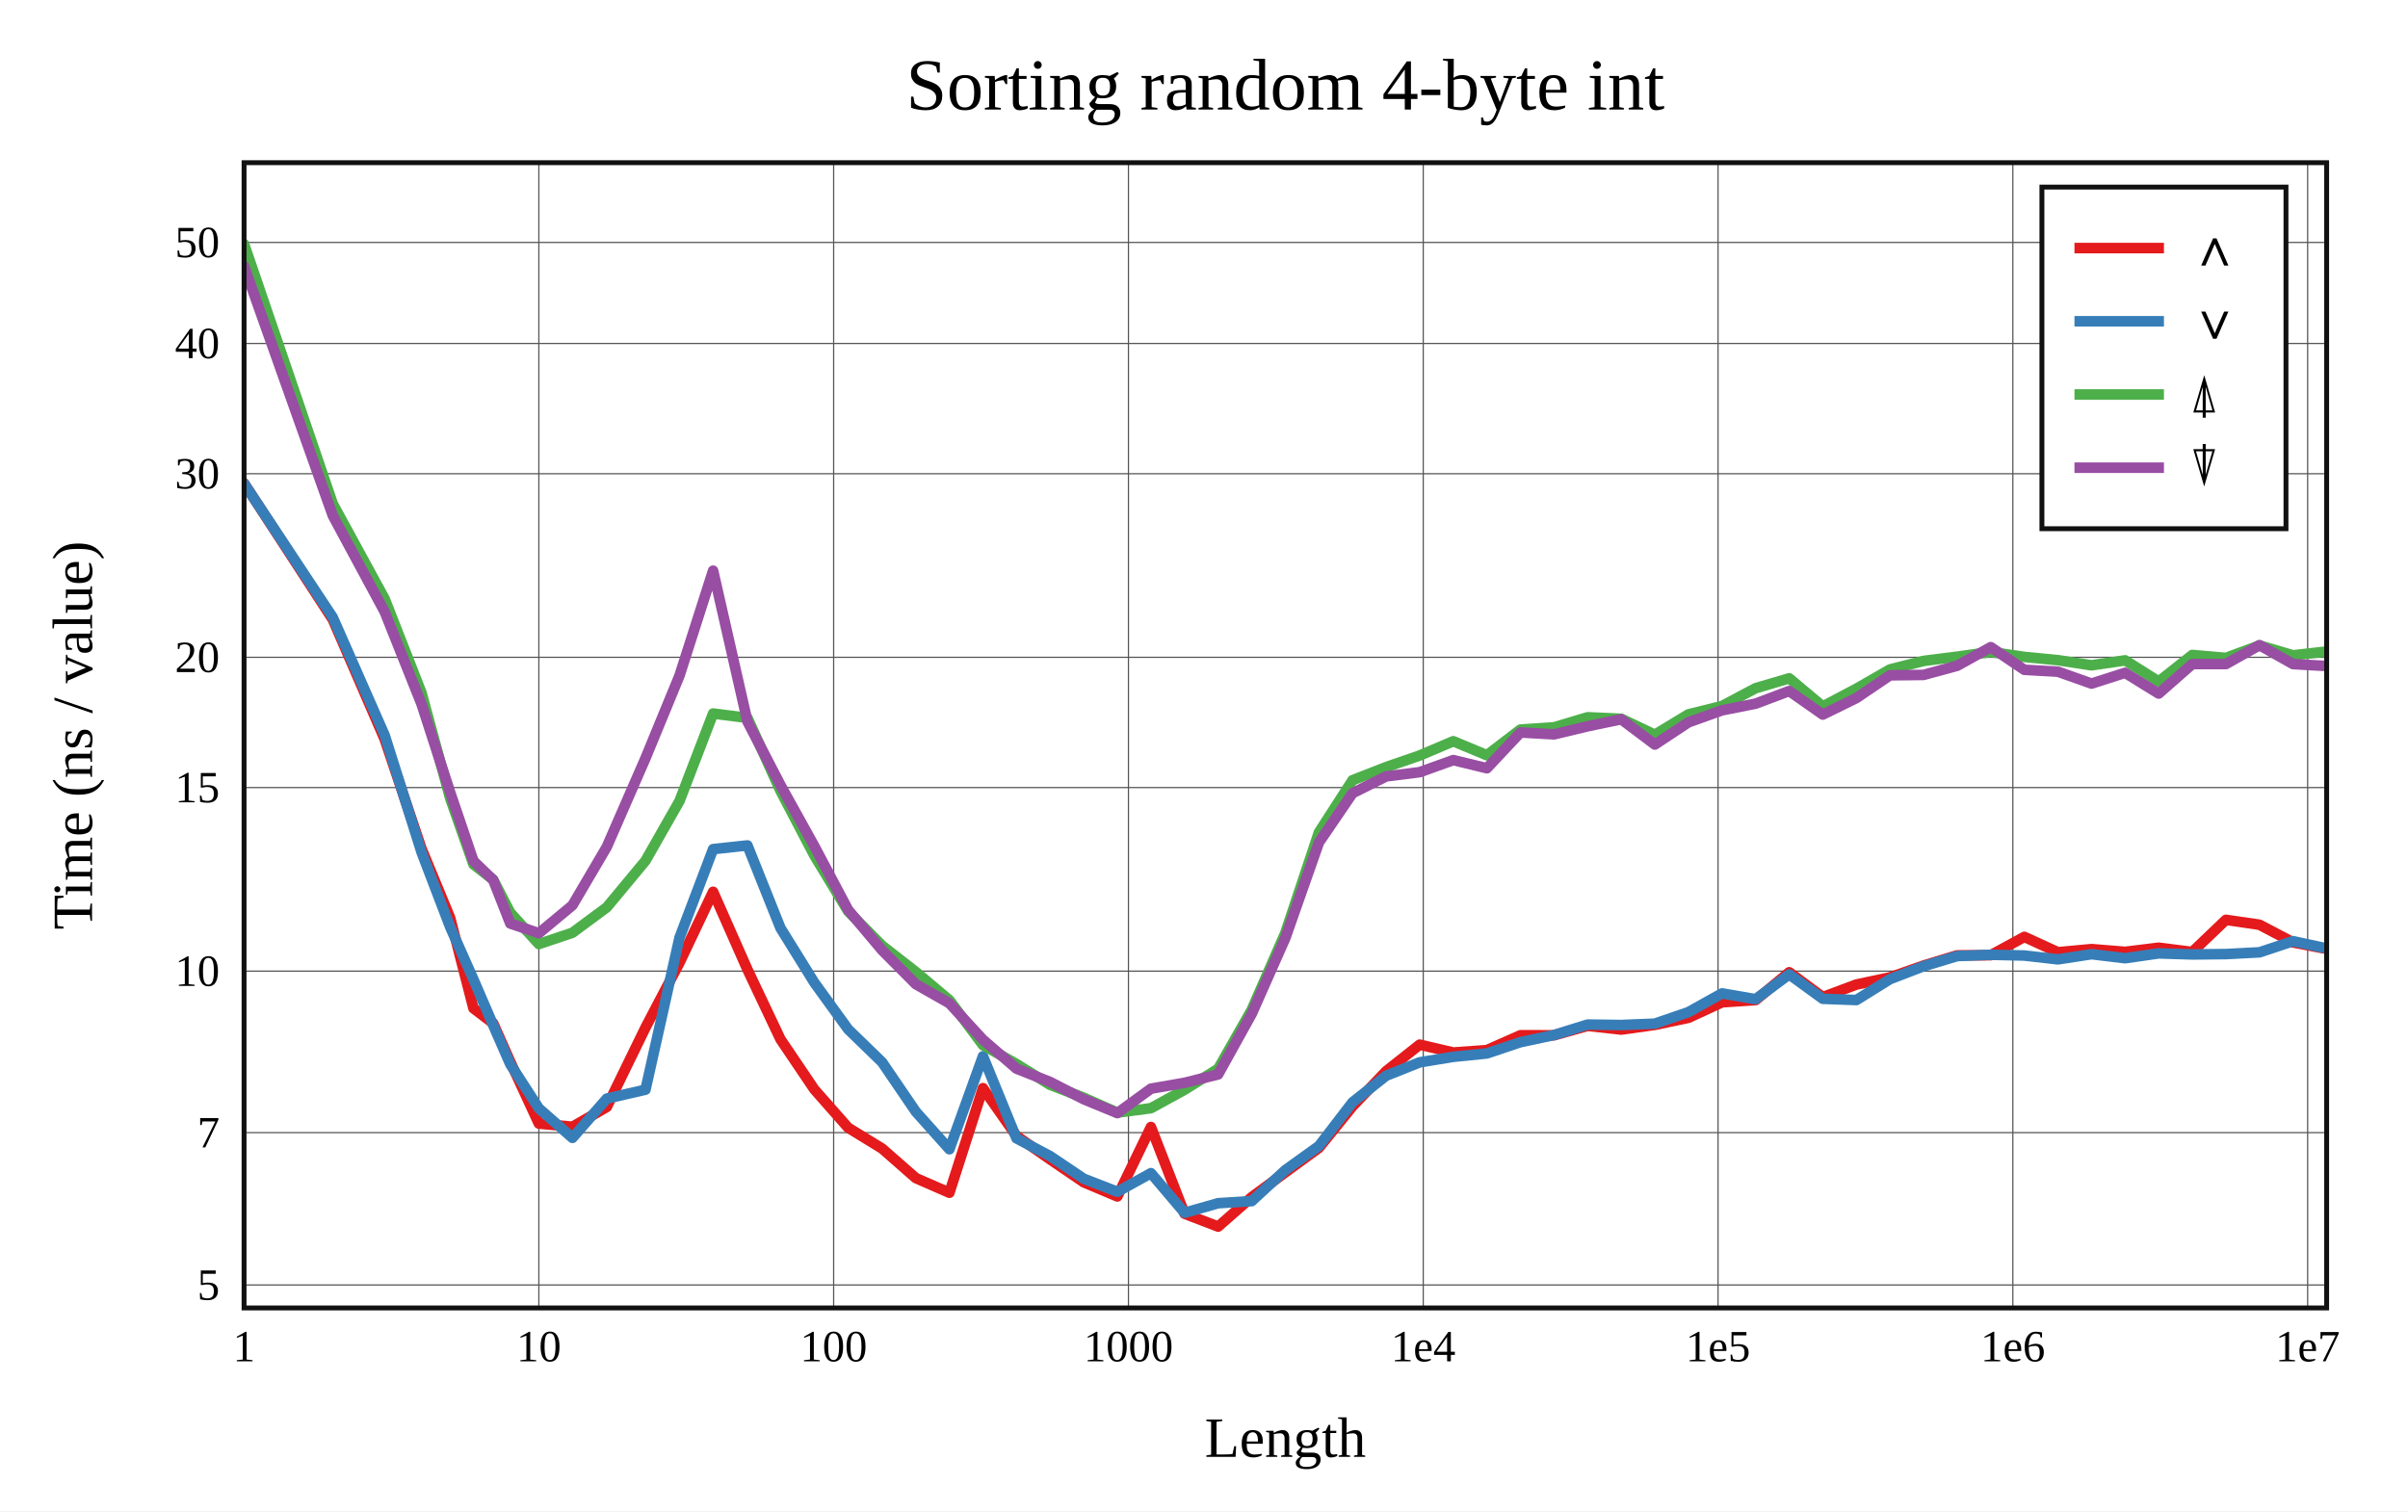
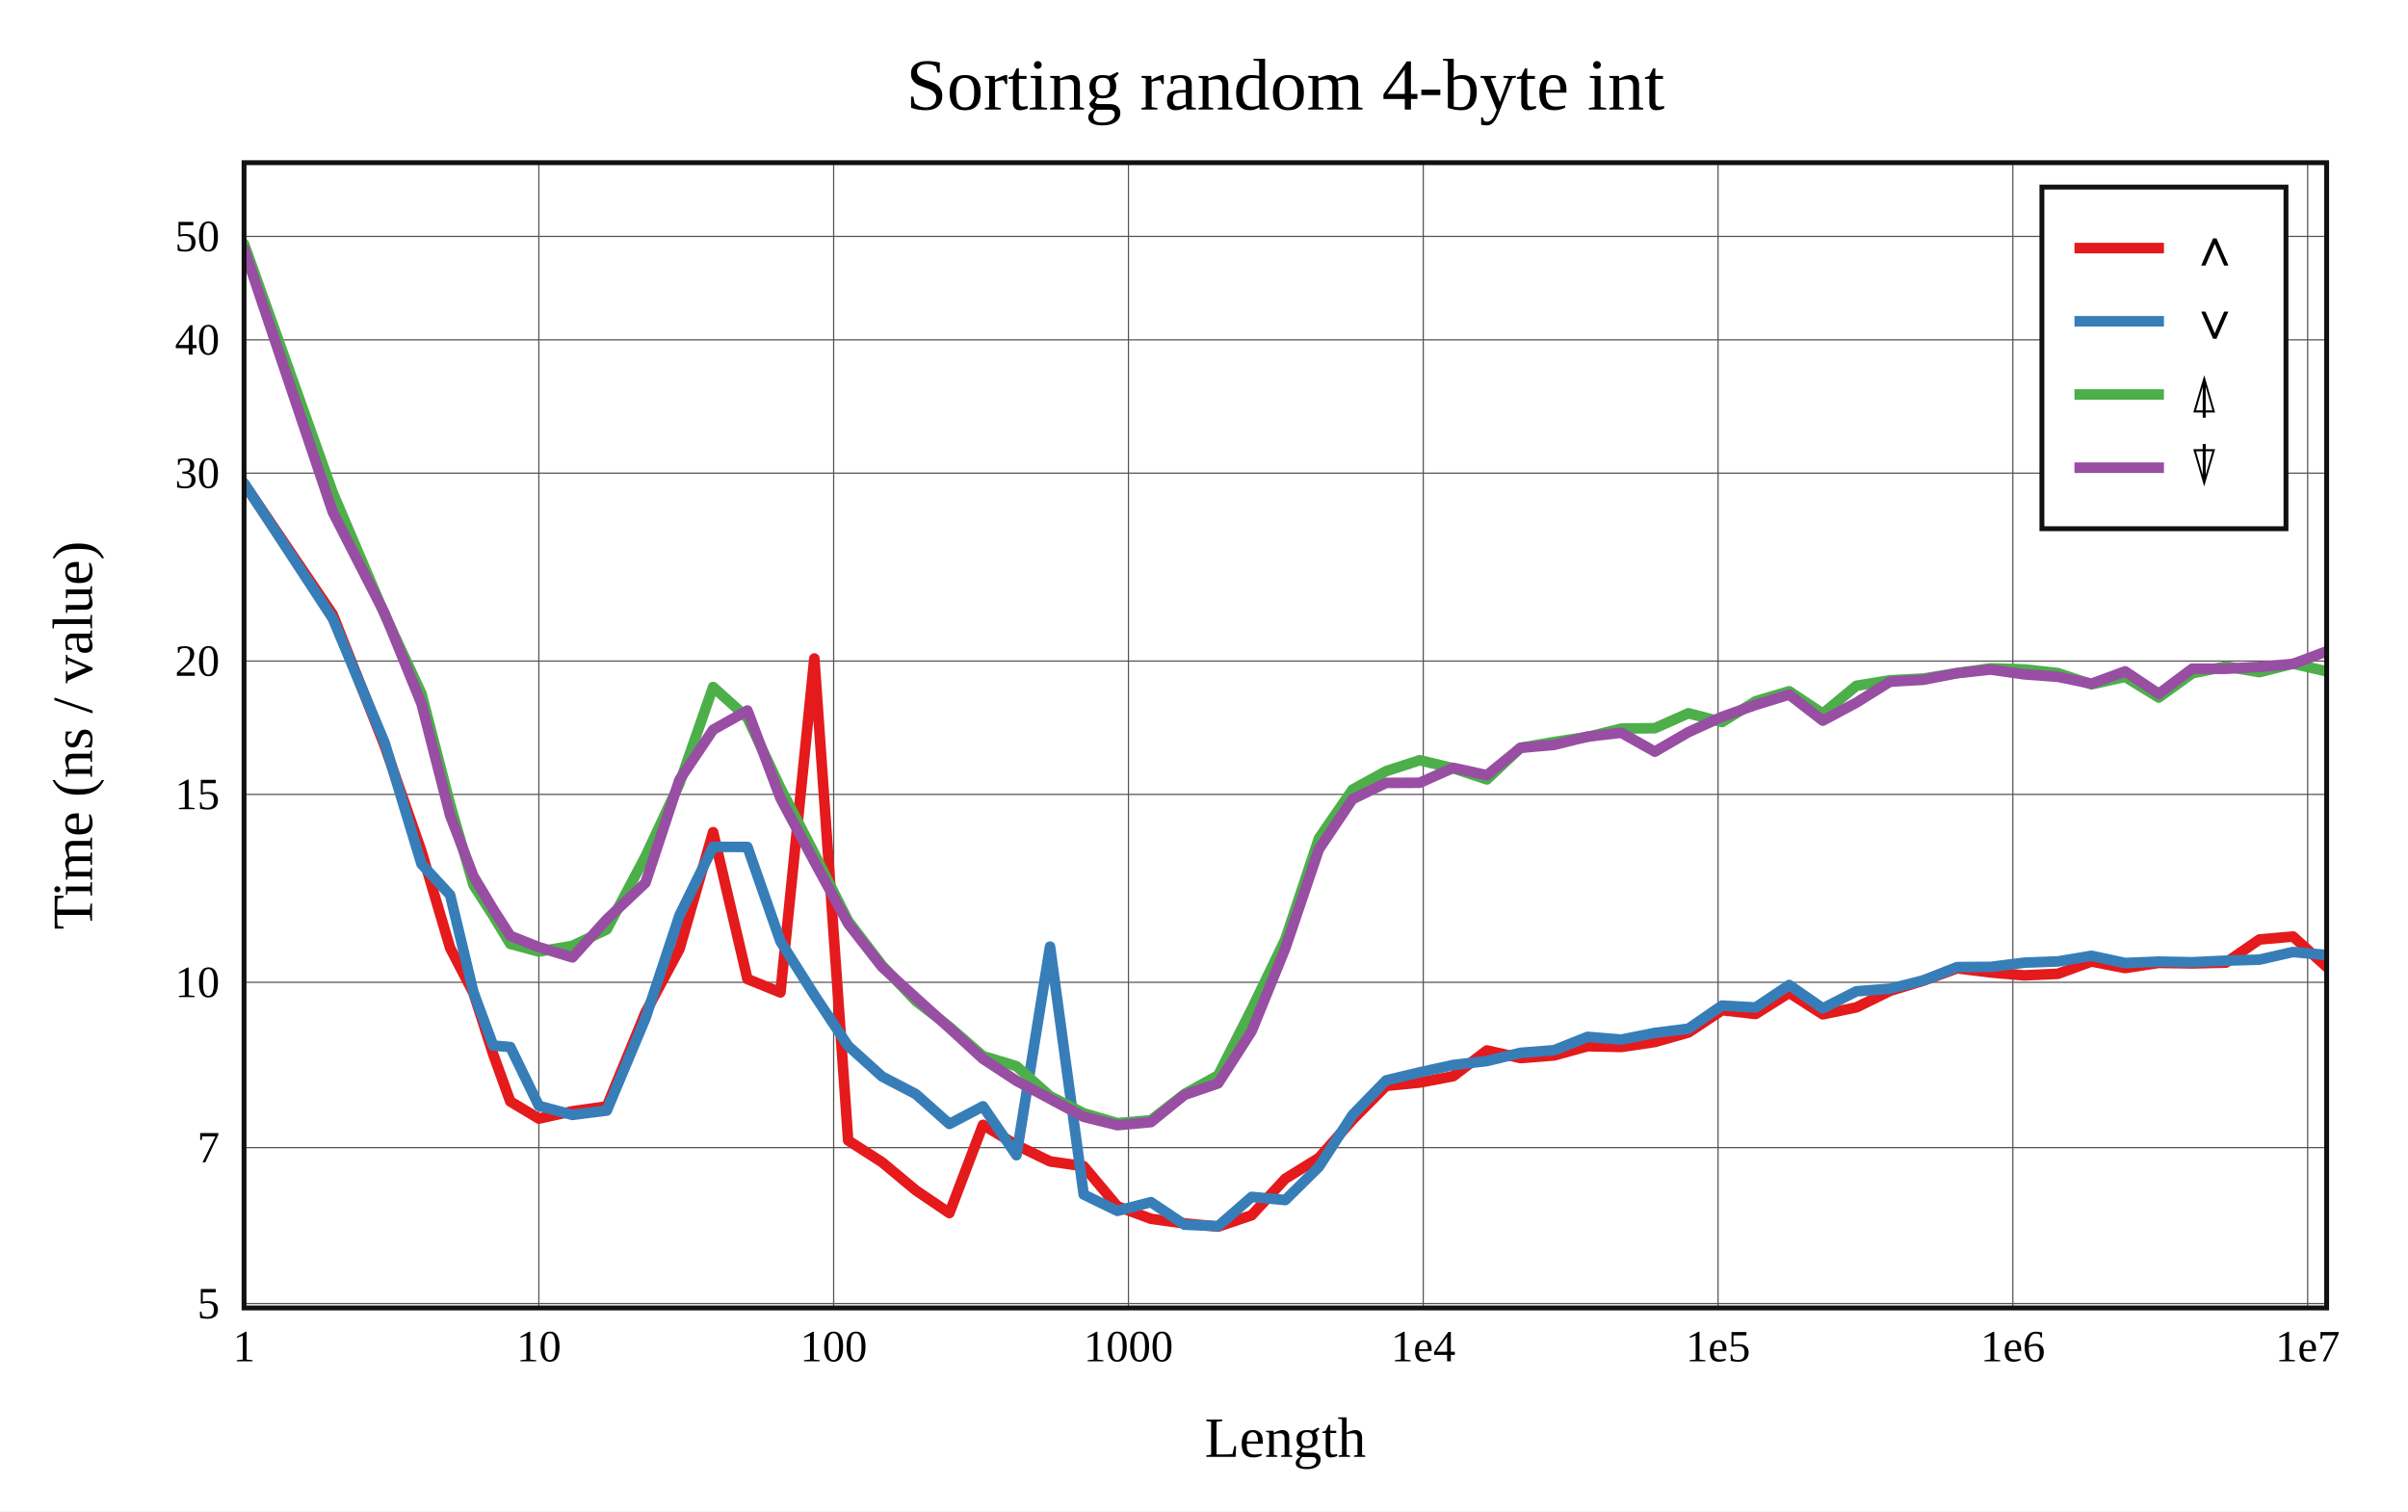
<svg xmlns="http://www.w3.org/2000/svg" viewBox="-60 -40 592 371.6" height="557.4" width="888">
  <g stroke-width="2.6" font-size="14px" text-anchor="middle">
    <defs>
      <clipPath id="clip">
        <rect x="0" y="0" width="512" height="281.6" />
      </clipPath>
    </defs>
    <rect fill="white" x="-60" y="-40" width="592" height="371.6" />
    <text dy="0.33em" font-size="18px" x="256" y="-19">Sorting random 4-byte int</text>
    <text dy="0.33em" x="256" y="313.6">Length</text>
    <text dy="0.33em" transform="rotate(-90)" x="-140.8" y="-42">Time (ns / value)</text>
    <g stroke-width="0.3" stroke="#555">
      <path d="M72.475 0v281.6" />
      <path d="M144.95 0v281.6" />
      <path d="M217.426 0v281.6" />
      <path d="M289.901 0v281.6" />
      <path d="M362.376 0v281.6" />
      <path d="M434.851 0v281.6" />
      <path d="M507.326 0v281.6" />
-       <path d="M0 275.953h512" />
-       <path d="M0 238.494h512" />
-       <path d="M0 198.786h512" />
-       <path d="M0 153.646h512" />
-       <path d="M0 121.619h512" />
-       <path d="M0 76.479h512" />
-       <path d="M0 44.452h512" />
-       <path d="M0 19.61h512" />
+       <path d="M0 280.522h512" />
+       <path d="M0 242.178h512" />
+       <path d="M0 201.533h512" />
+       <path d="M0 155.327h512" />
+       <path d="M0 122.544h512" />
+       <path d="M0 76.338h512" />
+       <path d="M0 43.555h512" />
+       <path d="M0 18.126h512" />
    </g>
    <g font-size="11px">
      <text dy="0.33em" x="0" y="291.1">1</text>
      <text dy="0.33em" x="72.475" y="291.1">10</text>
      <text dy="0.33em" x="144.95" y="291.1">100</text>
      <text dy="0.33em" x="217.426" y="291.1">1000</text>
      <text dy="0.33em" x="289.901" y="291.1">1e4</text>
      <text dy="0.33em" x="362.376" y="291.1">1e5</text>
      <text dy="0.33em" x="434.851" y="291.1">1e6</text>
      <text dy="0.33em" x="507.326" y="291.1">1e7</text>
      <g text-anchor="end">
-         <text dy="0.33em" x="-6" y="275.953">5</text>
-         <text dy="0.33em" x="-6" y="238.494">7</text>
-         <text dy="0.33em" x="-6" y="198.786">10</text>
-         <text dy="0.33em" x="-6" y="153.646">15</text>
-         <text dy="0.33em" x="-6" y="121.619">20</text>
-         <text dy="0.33em" x="-6" y="76.479">30</text>
-         <text dy="0.33em" x="-6" y="44.452">40</text>
-         <text dy="0.33em" x="-6" y="19.61">50</text>
+         <text dy="0.33em" x="-6" y="280.522">5</text>
+         <text dy="0.33em" x="-6" y="242.178">7</text>
+         <text dy="0.33em" x="-6" y="201.533">10</text>
+         <text dy="0.33em" x="-6" y="155.327">15</text>
+         <text dy="0.33em" x="-6" y="122.544">20</text>
+         <text dy="0.33em" x="-6" y="76.338">30</text>
+         <text dy="0.33em" x="-6" y="43.555">40</text>
+         <text dy="0.33em" x="-6" y="18.126">50</text>
      </g>
    </g>
    <g clip-path="url(#clip)" fill="none" stroke-linecap="round" stroke-linejoin="round">
-       <path stroke="#e41a1c" d="M0 78.824L21.817 112.332L34.579 141.78L43.634 168.695L50.658 185.668L56.397 207.926L61.249 211.611L65.452 221.072L72.475 236.263L80.733 237.061L89.177 232.186L98.691 212.663L107.055 196.708L115.313 179.282L123.756 198.385L131.872 215.526L140.203 227.864L148.517 237.293L156.862 242.407L165.153 249.676L173.411 253.275L181.659 227.56L189.895 239.315L198.147 245.053L206.423 250.69L214.698 254.183L222.954 237.119L231.22 258.429L239.478 261.6L247.73 254.358L255.991 248.26L264.252 242.234L272.515 232.027L280.77 223.392L289.029 216.862L297.29 218.795L305.548 218.206L313.806 214.552L322.064 214.561L330.322 212.242L338.58 213.152L346.838 211.997L355.097 210.262L363.355 206.45L371.613 205.903L379.871 199.064L388.129 205.166L396.387 202.083L404.645 200.324L412.903 197.415L421.161 194.908L429.419 194.871L437.677 190.361L445.935 194.14L454.194 193.373L462.452 194.046L470.71 193.03L478.968 194.076L487.226 186.175L495.484 187.377L503.742 191.72L512 193.323" />
-       <path stroke="#377eb8" d="M0 78.868L21.817 111.827L34.579 140.816L43.634 169.557L50.658 187.904L56.397 200.826L61.249 212.081L65.452 221.677L72.475 232.53L80.733 239.786L89.177 230.128L98.691 227.933L107.055 190.556L115.313 168.79L123.756 167.878L131.872 188.174L140.203 201.613L148.517 213.086L156.862 221.183L165.153 233.347L173.411 242.576L181.659 219.716L189.895 239.893L198.147 244.257L206.423 249.828L214.698 253.04L222.954 248.461L231.22 258.206L239.478 255.851L247.73 255.338L255.991 247.712L264.252 241.781L272.515 231.03L280.77 224.503L289.029 221.208L297.29 219.856L305.548 219.021L313.806 216.248L322.064 214.497L330.322 211.924L338.58 212.036L346.838 211.699L355.097 208.867L363.355 204.26L371.613 205.687L379.871 199.585L388.129 205.586L396.387 205.893L404.645 200.757L412.903 197.572L421.161 195.084L429.419 194.762L437.677 194.949L445.935 195.891L454.194 194.619L462.452 195.611L470.71 194.42L478.968 194.678L487.226 194.592L495.484 194.163L503.742 191.42L512 193.207" />
-       <path stroke="#4daf4a" d="M0 20L21.817 83.876L34.579 107.278L43.634 130.379L50.658 156.245L56.397 172.527L61.249 176.301L65.452 184.424L72.475 192.129L80.733 189.349L89.177 183.095L98.691 171.644L107.055 156.948L115.313 135.443L123.756 136.517L131.872 154.445L140.203 170.347L148.517 184.076L156.862 192.519L165.153 198.977L173.411 205.925L181.659 216.977L189.895 221.628L198.147 226.736L206.423 229.915L214.698 233.574L222.954 232.486L231.22 227.948L239.478 222.799L247.73 208.285L255.991 189.406L264.252 164.663L272.515 151.845L280.77 148.619L289.029 145.763L297.29 142.258L305.548 145.699L313.806 139.386L322.064 138.836L330.322 136.366L338.58 136.735L346.838 140.66L355.097 135.649L363.355 133.602L371.613 129.221L379.871 126.787L388.129 133.701L396.387 129.344L404.645 124.604L412.903 122.509L421.161 121.467L429.419 120.315L437.677 121.523L445.935 122.325L454.194 123.588L462.452 122.367L470.71 127.574L478.968 121.047L487.226 121.767L495.484 118.714L503.742 121.132L512 120.192" />
-       <path stroke="#984ea3" d="M0 25.432L21.817 86.775L34.579 110.45L43.634 133.125L50.658 154.795L56.397 171.693L61.249 176.38L65.452 187.072L72.475 189.461L80.733 182.597L89.177 168.233L98.691 146.426L107.055 126.119L115.313 100.32L123.756 137.406L131.872 153.028L140.203 168.062L148.517 183.732L156.862 193.654L165.153 201.997L173.411 206.693L181.659 215.642L189.895 222.758L198.147 226.029L206.423 230.277L214.698 233.692L222.954 227.687L231.22 226.244L239.478 224.177L247.73 209.29L255.991 190.66L264.252 167.165L272.515 155.041L280.77 150.901L289.029 149.865L297.29 146.898L305.548 148.899L313.806 140.102L322.064 140.56L330.322 138.583L338.58 136.857L346.838 143.07L355.097 137.61L363.355 134.658L371.613 133.019L379.871 129.91L388.129 135.698L396.387 131.643L404.645 126.047L412.903 125.952L421.161 123.708L429.419 119.126L437.677 124.697L445.935 125.155L454.194 128.083L462.452 125.435L470.71 130.535L478.968 123.281L487.226 123.282L495.484 118.631L503.742 123.285L512 123.765" />
+       <path stroke="#e41a1c" d="M0 78.91L21.817 111.123L34.579 143.412L43.634 169.357L50.658 193.073L56.397 204.152L61.249 219.218L65.452 230.833L72.475 235.045L80.733 233.238L89.177 232.044L98.691 208.968L107.055 193.347L115.313 164.624L123.756 200.73L131.872 204.019L140.203 121.91L148.517 240.426L156.862 245.777L165.153 252.687L173.411 258.27L181.659 236.584L189.895 241.565L198.147 245.57L206.423 246.754L214.698 256.61L222.954 259.686L231.22 260.814L239.478 261.6L247.73 258.8L255.991 249.816L264.252 244.707L272.515 235.345L280.77 226.999L289.029 226.183L297.29 224.612L305.548 218.285L313.806 220.16L322.064 219.512L330.322 217.244L338.58 217.431L346.838 216.211L355.097 213.871L363.355 208.396L371.613 209.32L379.871 204.12L388.129 209.407L396.387 207.698L404.645 203.643L412.903 201.112L421.161 198.091L429.419 199.107L437.677 199.833L445.935 199.44L454.194 196.413L462.452 198.028L470.71 196.761L478.968 196.89L487.226 196.688L495.484 191.002L503.742 190.279L512 197.749" />
+       <path stroke="#377eb8" d="M0 78.819L21.817 112.087L34.579 142.676L43.634 172.462L50.658 180.059L56.397 203.989L61.249 217.081L65.452 217.441L72.475 231.899L80.733 234.133L89.177 233.064L98.691 210.351L107.055 185.06L115.313 168.231L123.756 168.252L131.872 191.484L140.203 204.672L148.517 217.17L156.862 224.699L165.153 229.022L173.411 236.358L181.659 232.032L189.895 244.049L198.147 192.754L206.423 253.711L214.698 257.731L222.954 255.588L231.22 261.128L239.478 261.494L247.73 254.298L255.991 255.073L264.252 246.895L272.515 234.139L280.77 225.644L289.029 223.67L297.29 221.86L305.548 220.896L313.806 218.878L322.064 218.227L330.322 214.946L338.58 215.621L346.838 213.974L355.097 212.936L363.355 207.251L371.613 207.721L379.871 202.202L388.129 207.943L396.387 203.74L404.645 203.114L412.903 201.046L421.161 197.788L429.419 197.739L437.677 196.702L445.935 196.396L454.194 195.016L462.452 196.783L470.71 196.443L478.968 196.598L487.226 196.208L495.484 195.958L503.742 194.08L512 194.822" />
+       <path stroke="#4daf4a" d="M0 20L21.817 81.17L34.579 111.112L43.634 130.597L50.658 157.751L56.397 177.61L61.249 185.155L65.452 192.087L72.475 193.972L80.733 192.568L89.177 188.518L98.691 170.567L107.055 152.629L115.313 128.925L123.756 136.519L131.872 153.774L140.203 169.887L148.517 186.464L156.862 197.396L165.153 206.106L173.411 212.489L181.659 219.675L189.895 222.163L198.147 229.534L206.423 233.734L214.698 236.155L222.954 235.448L231.22 228.988L239.478 224.415L247.73 208.129L255.991 190.973L264.252 166.139L272.515 154.157L280.77 149.614L289.029 146.93L297.29 148.912L305.548 151.648L313.806 143.87L322.064 142.442L330.322 141.189L338.58 139.157L346.838 139.049L355.097 135.376L363.355 137.533L371.613 132.426L379.871 129.969L388.129 135.462L396.387 128.623L404.645 127.267L412.903 126.842L421.161 125.495L429.419 124.334L437.677 124.6L445.935 125.503L454.194 128.264L462.452 126.426L470.71 131.5L478.968 125.549L487.226 123.884L495.484 125.271L503.742 123.188L512 125.066" />
+       <path stroke="#984ea3" d="M0 21.192L21.817 85.934L34.579 110.859L43.634 133.076L50.658 160.474L56.397 175.446L61.249 183.567L65.452 190.113L72.475 192.895L80.733 195.41L89.177 186.043L98.691 177.065L107.055 151.713L115.313 139.434L123.756 134.707L131.872 156.273L140.203 171.843L148.517 187.114L156.862 197.776L165.153 205.32L173.411 212.781L181.659 220.359L189.895 225.756L198.147 230.186L206.423 234.616L214.698 236.659L222.954 235.912L231.22 229.2L239.478 226.383L247.73 213.51L255.991 193.167L264.252 168.809L272.515 156.497L280.77 152.504L289.029 152.466L297.29 148.802L305.548 150.61L313.806 143.886L322.064 143.15L330.322 141.106L338.58 140.175L346.838 144.816L355.097 140.018L363.355 136.259L371.613 133.327L379.871 130.796L388.129 137.191L396.387 132.769L404.645 127.615L412.903 127.135L421.161 125.518L429.419 124.637L437.677 125.816L445.935 126.415L454.194 128.109L462.452 125.078L470.71 130.591L478.968 124.414L487.226 124.446L495.484 123.979L503.742 123.244L512 120.163" />
    </g>
    <rect stroke-width="1.2" stroke="#111" fill="none" x="0" y="0" width="512" height="281.6" />
    <g transform="translate(442,6)" text-anchor="start" font-size="13px">
      <rect stroke-width="1.2" stroke="#111" fill="white" x="0" y="0" width="60" height="84" />
      <path stroke="#e41a1c" d="M8 15h22" />
      <path stroke="#377eb8" d="M8 33h22" />
      <path stroke="#4daf4a" d="M8 51h22" />
      <path stroke="#984ea3" d="M8 69h22" />
      <text dy="0.33em" x="36" y="15">∧</text>
      <text dy="0.33em" x="36" y="33">∨</text>
      <text dy="0.33em" x="36" y="51">⍋</text>
      <text dy="0.33em" x="36" y="69">⍒</text>
    </g>
  </g>
</svg>
